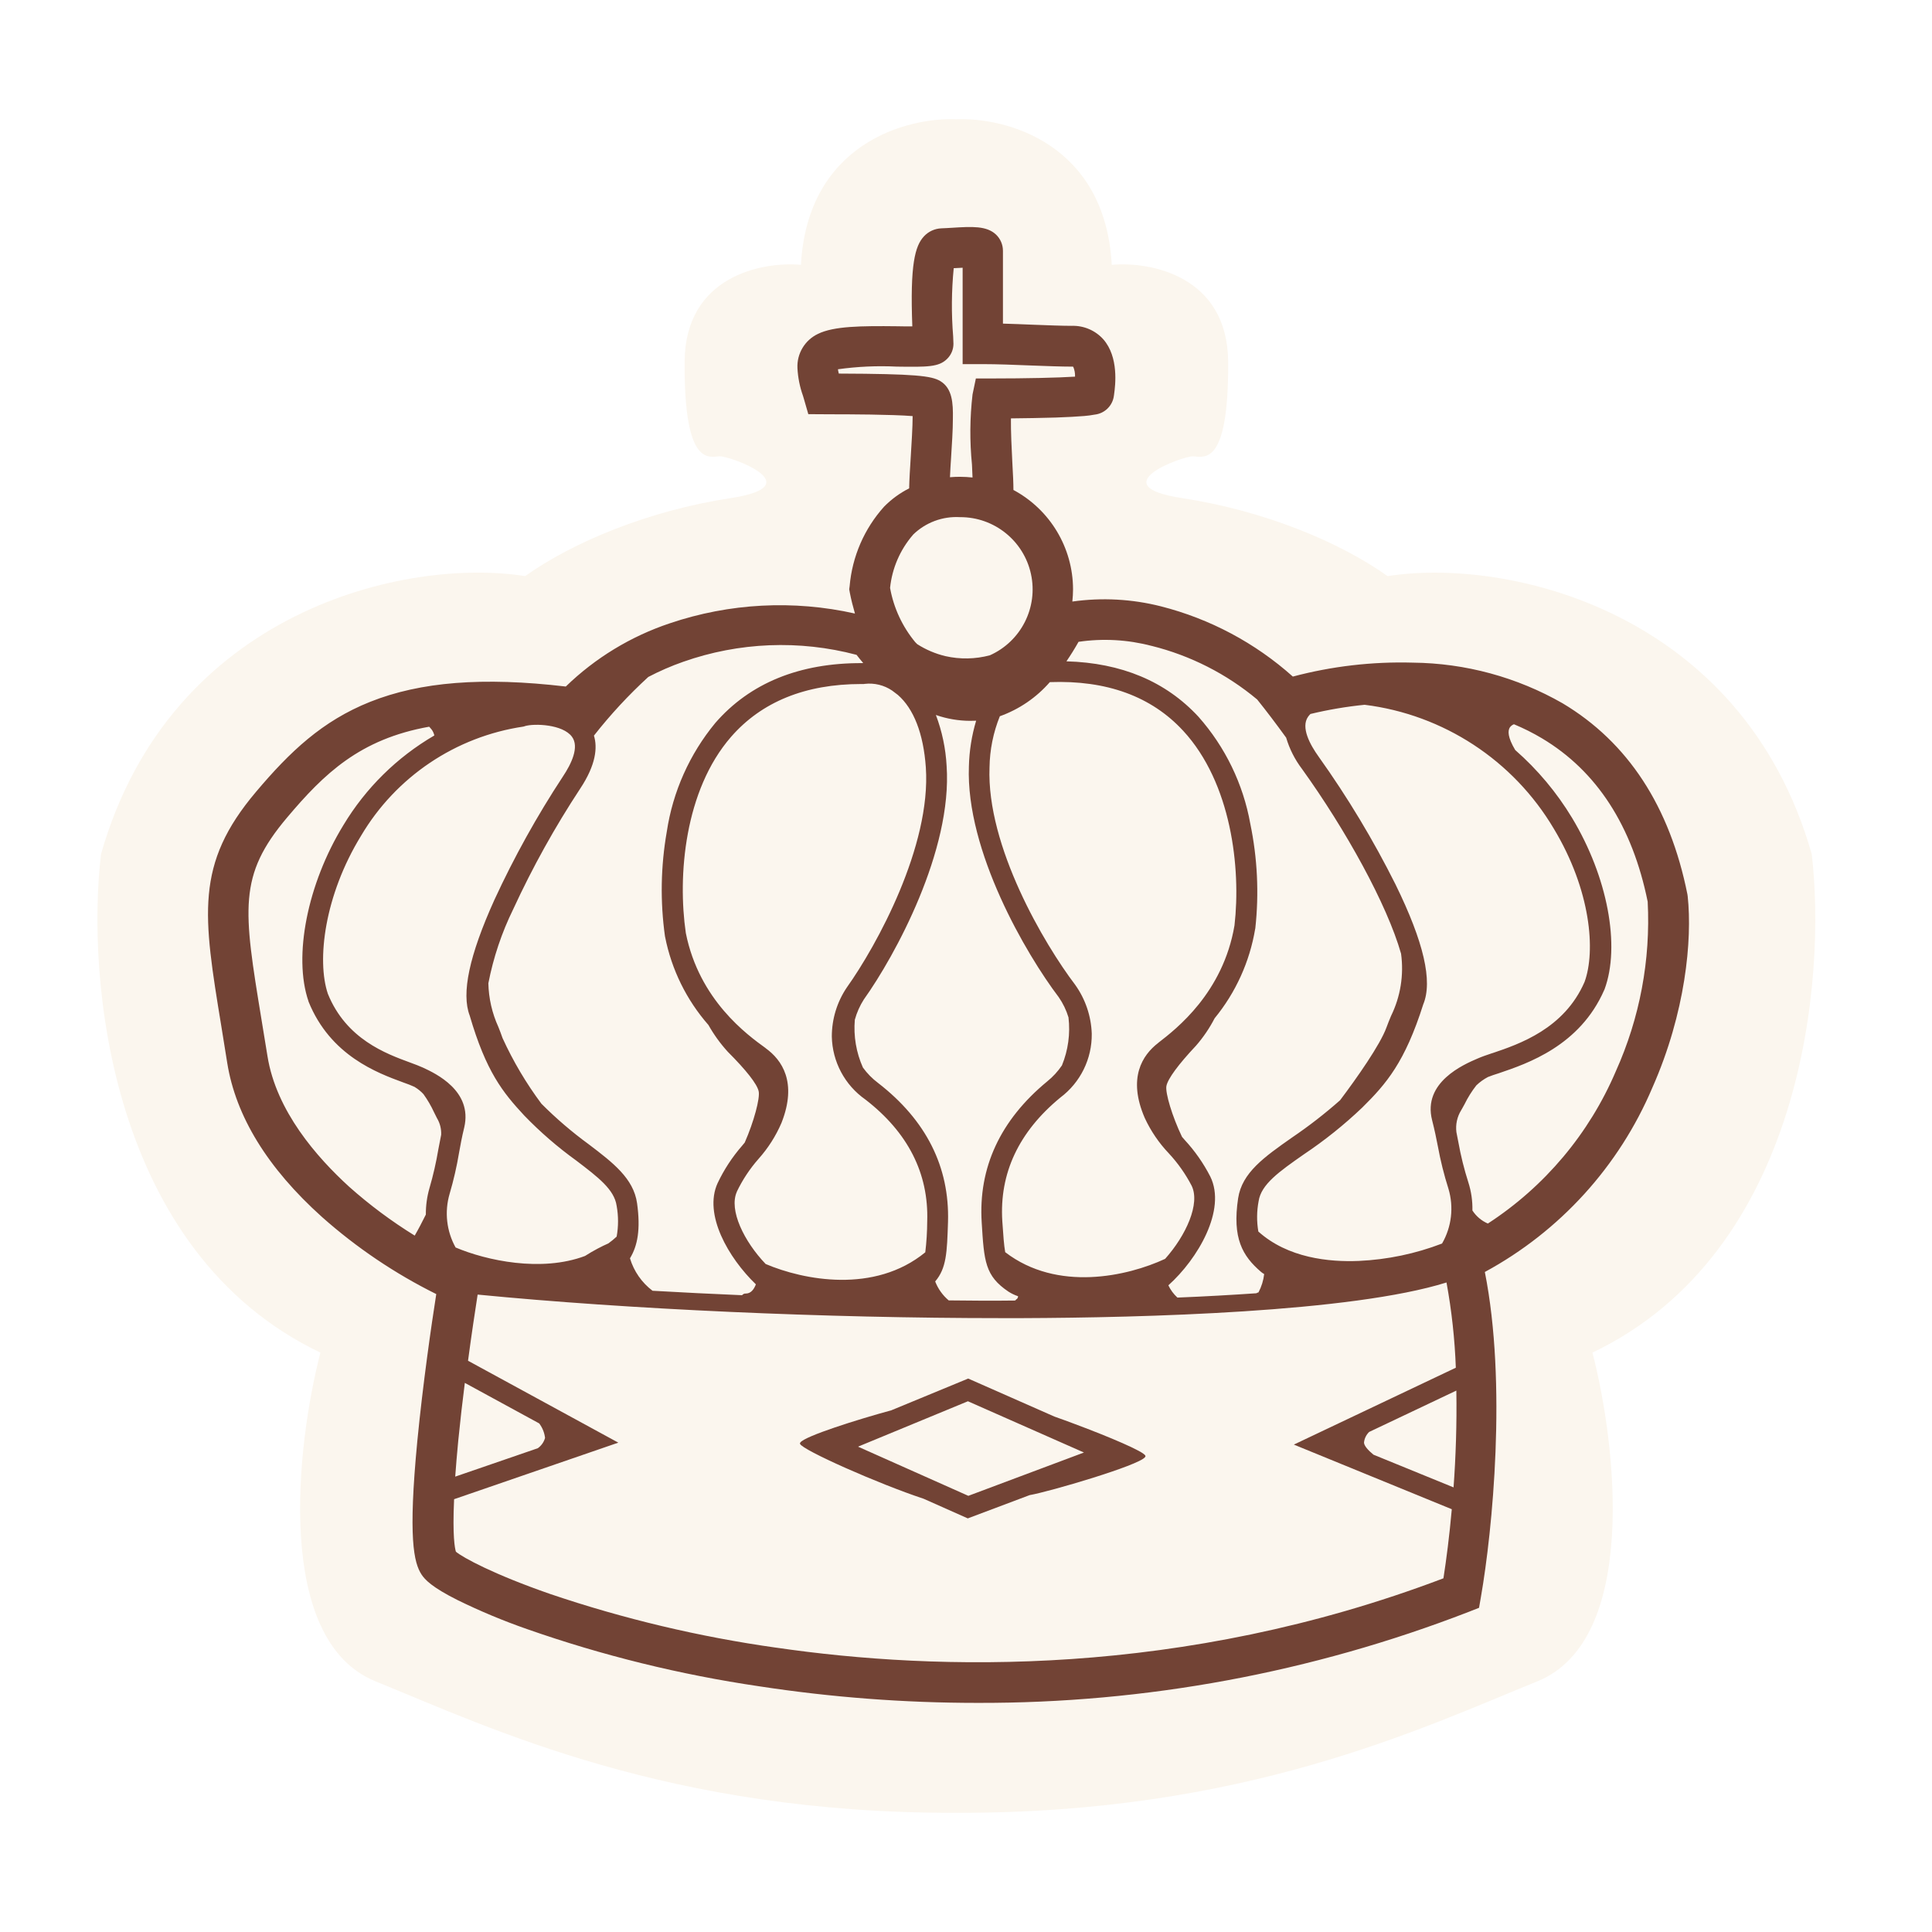
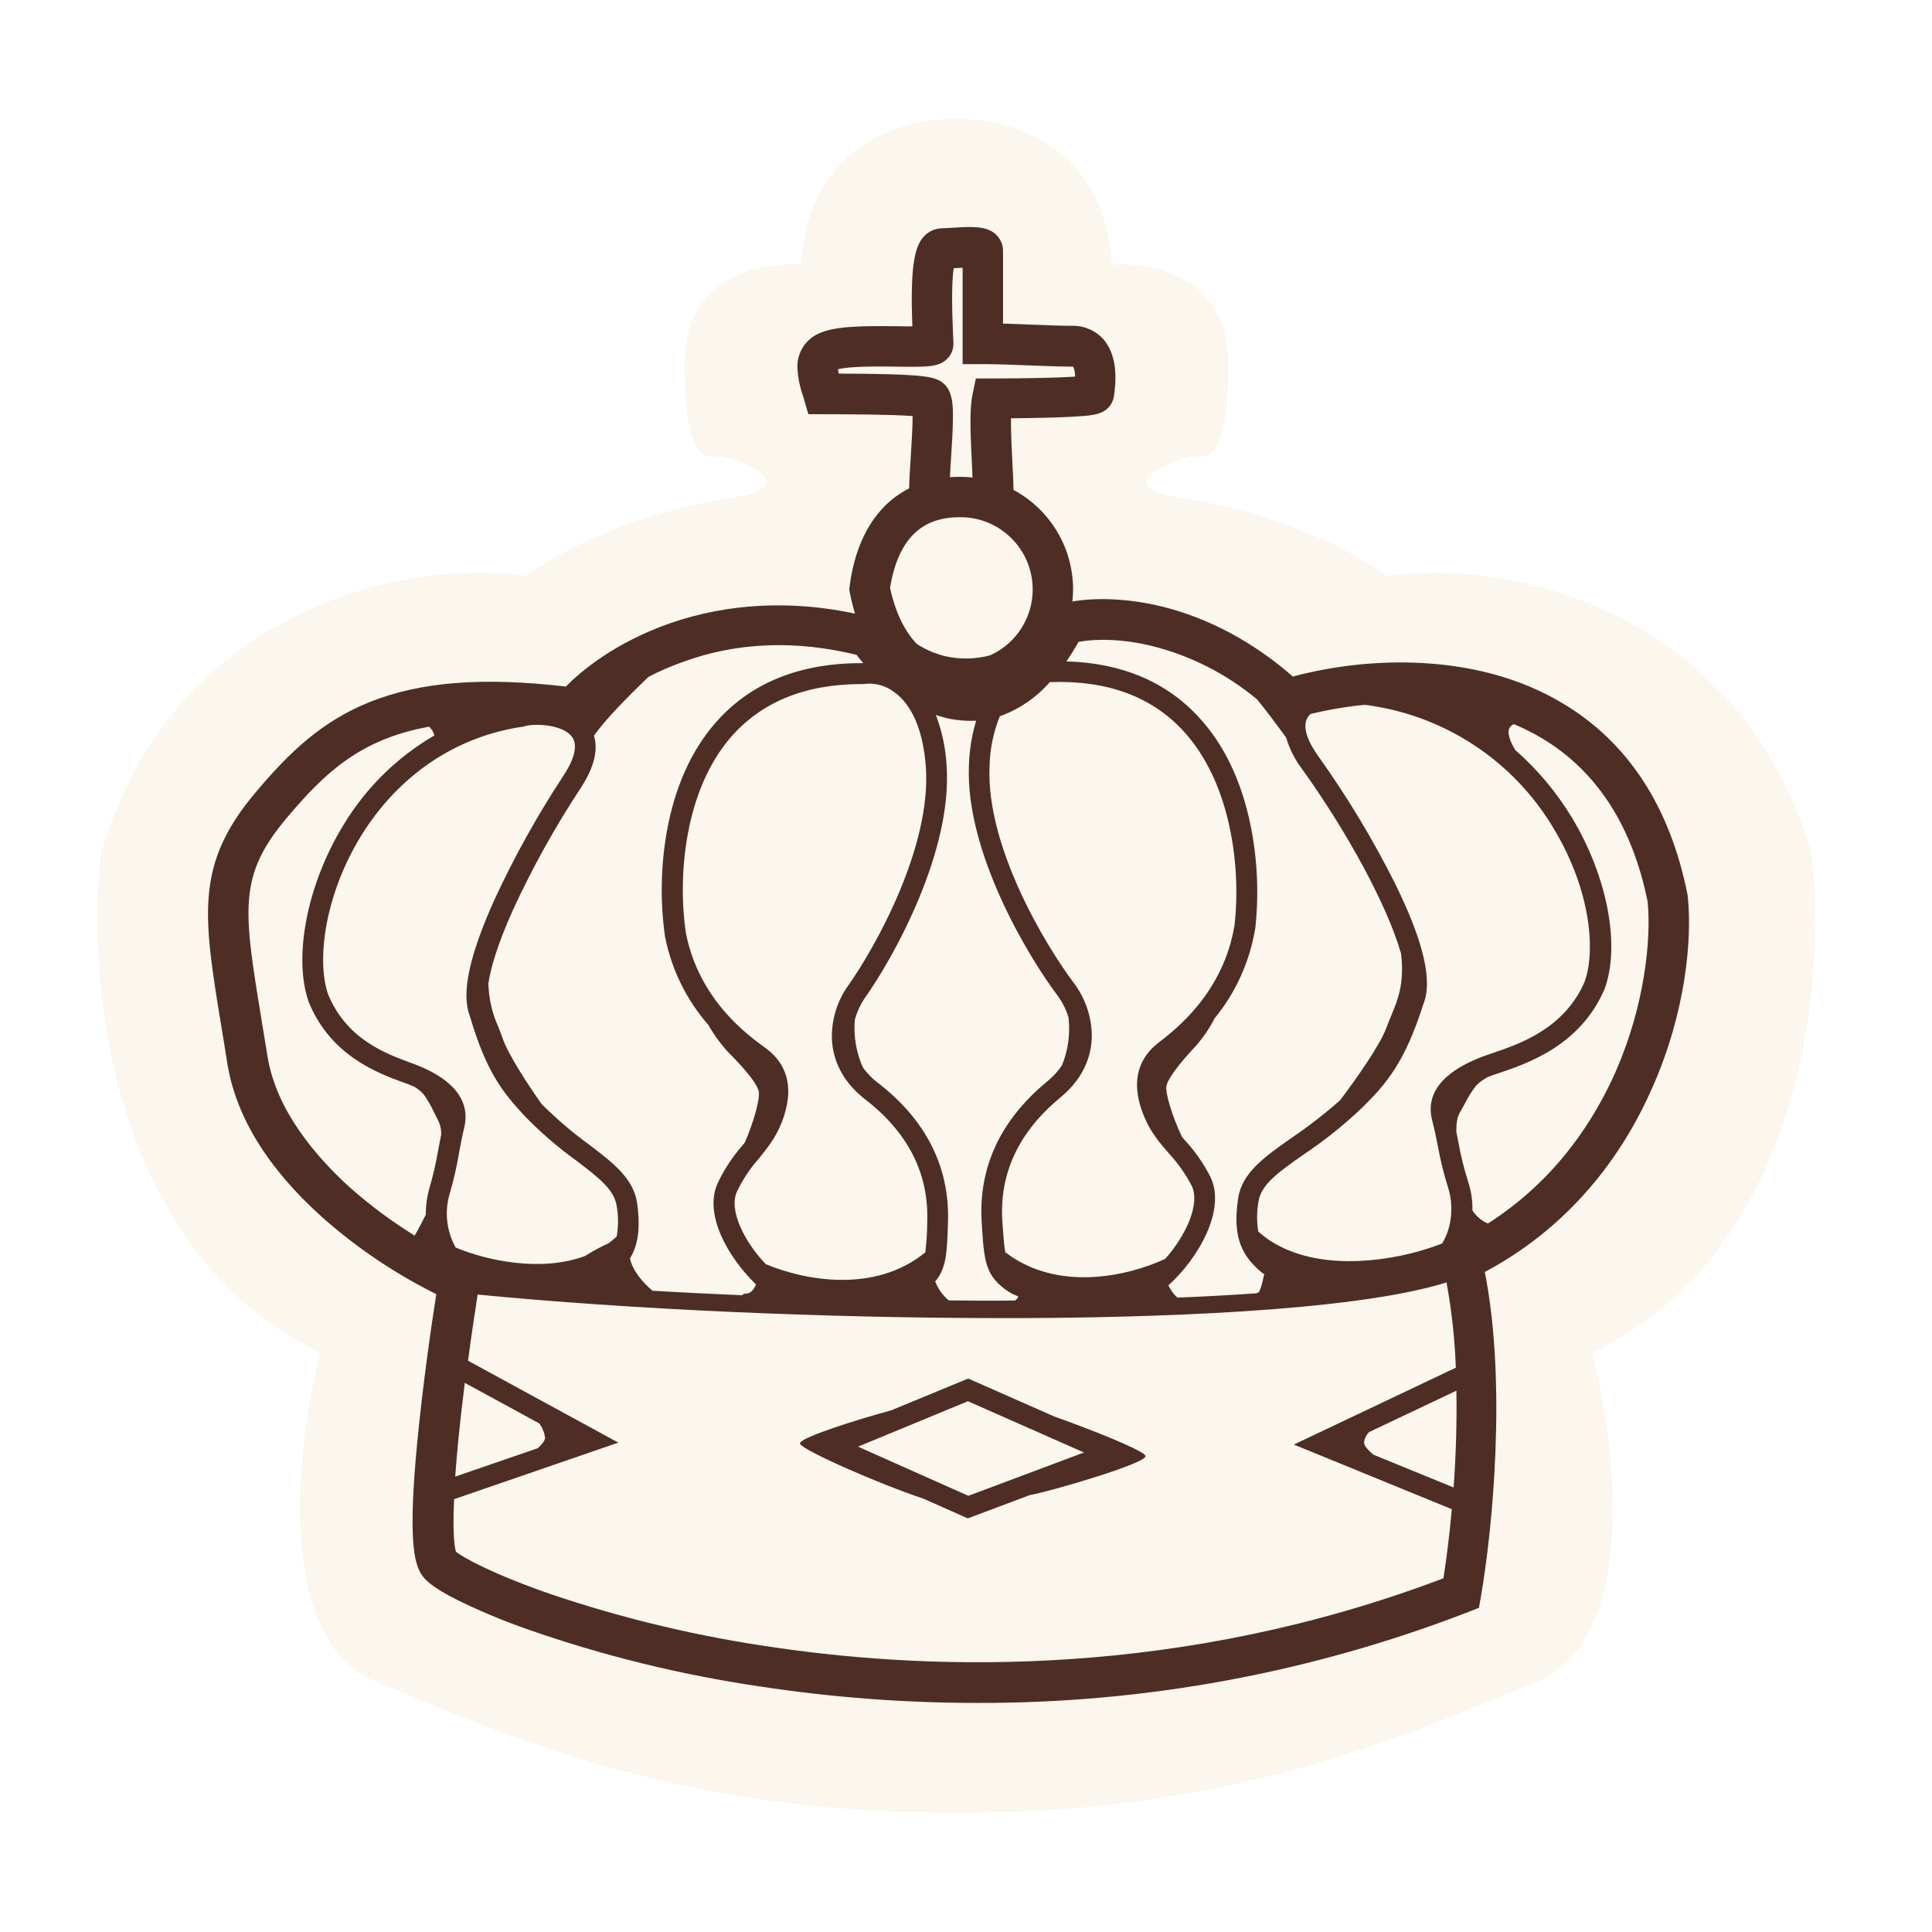
- <svg width="200" height="200" fill="none" viewbox="0 0 200 200">
-   <g v-if="piece == 'K'" id="Group_115" data-name="Group 115" transform="translate(-905 -1030)">
-     <g id="KING_1_" data-name="KING (1)" transform="translate(915.09 1042.317)">
-       <path id="Path_4299" data-name="Path 4299" d="M177.458,76.089c-7.209-25.262-31.649-30.712-43.9-28.765-4.974-3.533-12.761-6.777-21.268-8.074-8.421-1.283,0-4.326,1.081-4.326s3.749,1.3,3.677-9.8C116.986,16.237,109,14.738,105,15.1,104.312,2.51,94.031-.186,88.912.03,83.794-.186,73.513,2.525,72.821,15.1c-3.994-.36-11.982,1.139-12.04,10.021-.072,11.1,2.6,9.8,3.677,9.8s9.5,3.042,1.081,4.326c-8.507,1.3-16.293,4.542-21.268,8.074-12.256-1.947-36.7,3.5-43.9,28.765-1.543,12.861.851,41.18,22.709,51.619-2.48,9.56-4.8,29.76,5.7,34.028,11.982,4.874,30.38,13.7,60.14,13.611,29.76.087,48.158-8.752,60.14-13.611,10.5-4.268,8.175-24.468,5.7-34.028C176.607,117.269,178.986,88.95,177.458,76.089Z" transform="translate(0 0)" fill="#fbf6ee" />
-       <g id="Group_114" data-name="Group 114" transform="translate(11.444 11.183)">
-         <path id="Path_4300" data-name="Path 4300" d="M532.873,908.915c-.678-.26-1.4-.519-2.134-.779l-8.925-3.936-7.959,3.287c-3.5.952-8.94,2.667-9.415,3.331-.043.058-.058.1-.029.144.2.62,8.074,4.124,12.789,5.681l4.571,2.033,6.4-2.408c2.062-.36,11.319-3.071,11.953-3.936.043-.058.058-.1.029-.144C540.011,911.755,536.392,910.227,532.873,908.915Zm-22.464,2.336,11.376-4.7,12.011,5.306-11.967,4.484Z" transform="translate(-443.121 -784.993)" fill="#724335" />
-         <path id="Path_4301" data-name="Path 4301" d="M232.6,146.737l-.014-.1-.014-.1c-1.817-9.1-6.157-15.745-12.919-19.782a31.827,31.827,0,0,0-15.5-4.21,43.6,43.6,0,0,0-12.429,1.442,32.506,32.506,0,0,0-13.64-7.267,23.806,23.806,0,0,0-9.185-.5,12.242,12.242,0,0,0,.072-1.269,11.694,11.694,0,0,0-6.171-10.281c0-.692-.043-1.615-.115-2.869-.072-1.413-.159-3.187-.144-4.542,1.471-.014,3.158-.043,4.643-.087,1.24-.043,2.235-.1,2.941-.159a10,10,0,0,0,1.081-.144,2.254,2.254,0,0,0,2-1.99c0-.029.014-.058.014-.1.13-.952.5-3.85-1.11-5.7a4.209,4.209,0,0,0-3.273-1.4c-.995,0-2.451-.058-3.98-.115-1.053-.043-2.12-.087-3.143-.115V79.906A2.314,2.314,0,0,0,161,78.234c-.98-.923-2.48-.836-4.556-.707-.4.029-.779.043-1.1.058a2.6,2.6,0,0,0-1.8.822c-.937,1.009-1.456,2.913-1.211,9.329-.519,0-1.081,0-1.572-.014-3.763-.043-6.561-.014-8.2.793a3.724,3.724,0,0,0-2.12,3.533,10.047,10.047,0,0,0,.577,2.884c.043.13.072.26.115.389l.433,1.5,2.293.014c1.9,0,6.373.014,8.507.187,0,1.125-.115,2.884-.187,4.08-.087,1.4-.159,2.523-.173,3.4a9.877,9.877,0,0,0-2.6,1.9,14.1,14.1,0,0,0-3.561,8.219l-.043.332.058.332c.144.75.332,1.471.534,2.177a35.523,35.523,0,0,0-19.162,1.009,28.394,28.394,0,0,0-10.771,6.546c-8.608-1.009-15.053-.49-20.258,1.586-4.946,1.975-8.291,5.147-11.809,9.314-6.344,7.5-5.479,12.761-3.59,24.281.2,1.2.4,2.437.606,3.763.88,5.537,4.181,10.915,9.819,15.976a53.855,53.855,0,0,0,11.823,7.974c-.519,3.3-1.384,9.3-1.961,15.212-.966,10.064-.36,12.588.433,13.813.346.533,1.081,1.327,3.763,2.667a64.956,64.956,0,0,0,7.152,2.985,129.726,129.726,0,0,0,24.05,5.926,149.137,149.137,0,0,0,22.551,1.716A139.725,139.725,0,0,0,209.9,220.82l1.1-.433.2-1.154c1.182-6.791,2.7-22.046.4-33.61a39.034,39.034,0,0,0,17.346-19.09C232.374,158.791,233.081,151.236,232.6,146.737Zm-32.529,57.8c-.577-.476-.966-.923-.98-1.254a1.76,1.76,0,0,1,.533-1.1l9.026-4.282c.058,3.446-.058,6.878-.288,10.021Zm12.3-41.569c-.591.2-1.11.375-1.528.562-1.413.606-5.71,2.451-4.7,6.387.26,1.024.433,1.86.591,2.682a35.877,35.877,0,0,0,1.1,4.412,7.211,7.211,0,0,1-.663,5.667,27.517,27.517,0,0,1-8.608,1.8c-3.1.13-7.354-.3-10.41-3.042a8.8,8.8,0,0,1,.029-3.143c.26-1.745,2.12-3.057,4.7-4.859a45.018,45.018,0,0,0,6.027-4.83c2.494-2.466,4.412-4.686,6.315-10.684.995-2.393.058-6.445-2.869-12.414A99.031,99.031,0,0,0,194.41,132.3c-.923-1.283-1.874-3.057-1.11-4.153a2.356,2.356,0,0,1,.245-.288,41.652,41.652,0,0,1,5.609-.952,26.577,26.577,0,0,1,19.581,12.818c3.85,6.387,4.354,12.688,3.187,15.875C219.816,160.449,215.158,162.035,212.375,162.972Zm-35.268-42.16a27.339,27.339,0,0,1,10.929,5.551c.966,1.2,1.975,2.538,3,3.951a10.114,10.114,0,0,0,1.644,3.244c4.513,6.272,8.8,14.015,10.252,19.119a11.189,11.189,0,0,1-1.038,6.445c-.159.389-.332.793-.476,1.2-.649,1.788-3.071,5.234-4.8,7.527a49.106,49.106,0,0,1-4.96,3.85c-2.9,2.033-5.191,3.648-5.594,6.3-.62,4.124.447,5.969,2.365,7.613a1.928,1.928,0,0,0,.332.231,5.379,5.379,0,0,1-.591,1.9.488.488,0,0,0-.216.087c-2.538.173-5.277.332-8.175.447a4.118,4.118,0,0,1-.937-1.269c3.042-2.725,6.041-7.815,4.34-11.261a17,17,0,0,0-2.653-3.792c-.1-.115-.187-.216-.274-.317-1.024-2.134-1.745-4.571-1.615-5.263.144-.75,1.24-2.235,3.071-4.181a14.348,14.348,0,0,0,1.918-2.826,19.727,19.727,0,0,0,4.2-9.257l.014-.058a34.7,34.7,0,0,0-.519-10.828,22.765,22.765,0,0,0-5.364-11.074c-3.388-3.662-7.974-5.58-13.669-5.739.433-.634.851-1.3,1.254-2.019A18.887,18.887,0,0,1,177.107,120.812Zm-42.939,56.507a14.825,14.825,0,0,1,2.249-3.4,13.732,13.732,0,0,0,2.379-3.734c1.658-4.21.029-6.517-1.629-7.714l-.029-.029c-1.874-1.355-6.863-4.96-8.247-11.9-.865-5.912-.144-14.765,4.686-20.316,3.158-3.619,7.685-5.465,13.481-5.465h.26l.087-.014a4.2,4.2,0,0,1,2.84.692c.2.159.389.3.591.447,1.644,1.427,2.653,4.008,2.9,7.5.562,8.147-5.09,18.456-8.175,22.782a9.061,9.061,0,0,0-1.557,5.09,8.154,8.154,0,0,0,3.475,6.517c4.4,3.4,6.561,7.642,6.4,12.6a27.994,27.994,0,0,1-.2,3.215c-5.263,4.311-12.588,2.884-16.524,1.211C134.918,182.466,133.318,179.208,134.169,177.319Zm46.2-47.726c5,5.407,6,14.231,5.32,20.157-1.182,6.979-6.041,10.728-7.873,12.141l-.029.029c-1.629,1.254-3.187,3.619-1.384,7.772a13.61,13.61,0,0,0,2.494,3.662,15.254,15.254,0,0,1,2.35,3.331c.923,1.86-.577,5.162-2.74,7.584-3.879,1.8-11.146,3.46-16.553-.692-.13-.721-.2-1.716-.3-3.2-.317-4.96,1.7-9.257,6-12.8a8.127,8.127,0,0,0,3.259-6.618,9.255,9.255,0,0,0-1.716-5.061c-3.2-4.21-9.185-14.347-8.867-22.508a14.687,14.687,0,0,1,1.067-5.292,12.392,12.392,0,0,0,5.176-3.533C172.436,124.345,177.079,126.032,180.366,129.593ZM156.1,188.565a4.84,4.84,0,0,1-1.4-1.961c1.168-1.37,1.226-2.985,1.327-6.157.173-5.7-2.264-10.54-7.238-14.39a7.438,7.438,0,0,1-1.572-1.6,10.037,10.037,0,0,1-.836-4.946,7.662,7.662,0,0,1,.937-2.105c3.23-4.527,9.17-15.414,8.565-24.18a17.543,17.543,0,0,0-1.11-5.263,10.89,10.89,0,0,0,3.533.606c.2,0,.418-.014.634-.014a18.042,18.042,0,0,0-.75,4.729c-.332,8.767,5.94,19.465,9.3,23.892a7.464,7.464,0,0,1,1.009,2.091,10.015,10.015,0,0,1-.678,4.974,7.655,7.655,0,0,1-1.528,1.658c-4.859,4.008-7.137,8.925-6.777,14.606.245,4.023.346,5.522,2.768,7.152a4.581,4.581,0,0,0,.995.476v.014a.36.36,0,0,1-.187.317h0a.871.871,0,0,0-.115.115C160.7,188.609,158.406,188.594,156.1,188.565ZM155.234,93.4c-.908-.548-2.6-.75-10.511-.779a3.023,3.023,0,0,1-.087-.447,32.383,32.383,0,0,1,6.085-.274c3.172.043,4.354.058,5.22-.807a2.181,2.181,0,0,0,.649-1.557c0-.144-.014-.332-.029-.764a39.348,39.348,0,0,1,.058-7.065h.072c.245-.014.548-.029.851-.043v9.978h2.091c1.471,0,3.3.072,5.075.144,1.572.058,3.057.115,4.138.115a.362.362,0,0,1,.144.014,2.317,2.317,0,0,1,.187,1.024c-1.788.115-5.119.187-8.565.187h-1.7l-.346,1.658a33.731,33.731,0,0,0-.058,7.253c.014.418.043.894.058,1.341a13.1,13.1,0,0,0-1.312-.072c-.346,0-.692.014-1.024.043.029-.663.072-1.37.115-2,.087-1.413.187-2.884.187-4.052C156.561,95.666,156.474,94.152,155.234,93.4Zm-2.826,15.9a6.416,6.416,0,0,1,4.859-1.817,7.477,7.477,0,0,1,3.1,14.3,9.631,9.631,0,0,1-4.614.087,9.5,9.5,0,0,1-2.913-1.24l-.2-.2a12.155,12.155,0,0,1-2.61-5.623A9.954,9.954,0,0,1,152.408,109.306Zm-5.854,12.429c.216.288.447.562.692.851a.245.245,0,0,0-.1.014c-6.488-.029-11.621,2.062-15.212,6.2a23.05,23.05,0,0,0-5.018,11.247,34.832,34.832,0,0,0-.187,10.843l.014.058a19.6,19.6,0,0,0,4.484,9.113,15.124,15.124,0,0,0,2,2.768c1.9,1.9,3.042,3.345,3.2,4.095.159.692-.49,3.143-1.442,5.306-.087.115-.173.216-.274.332a16.873,16.873,0,0,0-2.538,3.879c-1.471,3.23,1.11,7.714,3.965,10.468-.187.49-.5.952-1.038.952a.454.454,0,0,0-.389.173c-3.129-.13-6.229-.288-9.271-.461a6.6,6.6,0,0,1-2.336-3.36c.793-1.3,1.11-3,.735-5.7-.36-2.567-2.509-4.21-5-6.1a41.352,41.352,0,0,1-4.9-4.2,37.2,37.2,0,0,1-4.023-6.791c-.13-.389-.288-.779-.433-1.153a11.522,11.522,0,0,1-1.038-4.527,30.68,30.68,0,0,1,2.581-7.685,95.2,95.2,0,0,1,6.921-12.458c1.658-2.494,1.8-4.282,1.427-5.494A50.637,50.637,0,0,1,125,124.027a27.043,27.043,0,0,1,3.619-1.572A30.5,30.5,0,0,1,146.554,121.735Zm-34.461,7.426.072-.014.072-.029c.98-.288,3.907-.187,4.859,1.1.793,1.067-.072,2.826-.937,4.124a97.986,97.986,0,0,0-7.094,12.775c-2.6,5.753-3.432,9.675-2.552,11.968,1.7,5.811,3.417,7.945,5.638,10.338a39.957,39.957,0,0,0,5.393,4.672c2.293,1.745,3.936,3,4.181,4.686a8.891,8.891,0,0,1,0,3.187,8.046,8.046,0,0,1-.865.707c-.317.13-.678.317-1.1.533s-.851.476-1.312.764c-4.527,1.7-10.194.476-13.395-.88a7.243,7.243,0,0,1-.62-5.551,35.743,35.743,0,0,0,.98-4.268c.144-.793.288-1.6.533-2.6.894-3.792-2.97-5.594-4.239-6.186-.375-.173-.836-.346-1.384-.548-2.466-.908-6.589-2.408-8.493-7.108-1.168-3.46-.36-10.165,3.432-16.351A23.539,23.539,0,0,1,112.094,129.161ZM85.578,163.275c-.216-1.341-.418-2.6-.62-3.792-1.874-11.434-2.437-14.88,2.653-20.907,3.835-4.542,7.527-8.118,14.707-9.4.1.1.187.216.274.317a1.649,1.649,0,0,1,.26.591,26.607,26.607,0,0,0-9.415,9.286c-3.72,6.07-5.205,13.568-3.619,18.211l.014.058c2.264,5.594,7.137,7.382,9.761,8.348.49.173.908.332,1.211.476.014.014.029.014.043.029a4.044,4.044,0,0,1,.88.721,11.323,11.323,0,0,1,1.1,1.889c.072.13.13.274.2.4.029.072.072.13.1.2a3.069,3.069,0,0,1,.433,1.716c-.1.519-.2,1.009-.288,1.485a35.21,35.21,0,0,1-.923,4.037,9.6,9.6,0,0,0-.375,2.74c-.4.807-.793,1.557-1.153,2.177a48.725,48.725,0,0,1-6.791-5.061C90.7,173.757,86.486,168.97,85.578,163.275ZM113.708,201.3a3.078,3.078,0,0,1,.606,1.5,1.953,1.953,0,0,1-.75,1.067l-8.55,2.941c.072-1.1.187-2.336.317-3.749.2-2.019.433-4.037.678-5.955Zm24.526,23.214a129.119,129.119,0,0,1-23.373-5.551c-5.9-2.047-9.055-3.778-9.776-4.383-.115-.36-.36-1.629-.187-5.436l17-5.854-15.558-8.478c.375-2.826.75-5.263.995-6.849,15.644,1.528,35.931,2.437,54.257,2.437h2.091c12.53-.043,34.1-.606,43.948-3.691a61.21,61.21,0,0,1,.966,8.824l-16.769,7.959,16.351,6.69c-.245,2.754-.562,5.205-.865,7.152C180.193,227.626,154.831,226.934,138.235,224.511Zm86.93-59.679a35.342,35.342,0,0,1-13.251,15.774,3.6,3.6,0,0,1-1.6-1.355,8.874,8.874,0,0,0-.418-2.9,32.345,32.345,0,0,1-1.038-4.181c-.072-.332-.13-.678-.2-1.024a3.484,3.484,0,0,1,.49-2.264,1.443,1.443,0,0,0,.115-.2c.072-.144.159-.274.231-.418a11.111,11.111,0,0,1,1.226-1.961,5.329,5.329,0,0,1,1.2-.865c.317-.13.707-.26,1.153-.4,2.927-.995,8.363-2.826,10.886-8.608l.029-.058c1.673-4.513.317-11.665-3.36-17.764a29.855,29.855,0,0,0-5.883-7.022c-.793-1.327-.779-2-.548-2.35a.927.927,0,0,1,.418-.317,22.688,22.688,0,0,1,2.9,1.456c5.681,3.388,9.358,9.084,10.944,16.913A37.991,37.991,0,0,1,225.165,164.832Z" transform="translate(-79.424 -77.448)" fill="#724335" />
+ <svg xmlns="http://www.w3.org/2000/svg" width="570" height="570" viewBox="0 0 570 570">
+   <g id="Group_115" data-name="Group 115" transform="translate(-905 -1030)">
+     <g id="Group_13" data-name="Group 13" transform="translate(905 1030)">
+       <rect id="Rectangle_1" data-name="Rectangle 1" width="570" height="570" transform="translate(0 0)" fill="none" />
+     </g>
+     <g id="KING_1_" data-name="KING (1)" transform="translate(933.731 1065.156)">
+       <path id="Path_4299" data-name="Path 4299" d="M505.77,216.819c-20.547-72-90.2-87.529-125.129-81.981-14.177-10.068-36.368-19.314-60.613-23.012-24-3.657,0-12.328,3.082-12.328s10.684,3.7,10.479-27.943c-.164-25.313-22.93-29.587-34.313-28.56C297.3,7.12,268-.564,253.417.052c-14.588-.616-43.888,7.109-45.86,42.942-11.383-1.027-34.148,3.246-34.313,28.56-.205,31.642,7.4,27.943,10.479,27.943s27.08,8.671,3.082,12.328c-24.245,3.7-46.435,12.944-60.613,23.012C91.263,129.29,21.61,144.824,1.063,216.819c-4.4,36.655,2.425,117.362,64.722,147.114-7.068,27.245-13.684,84.816,16.232,96.98,34.148,13.89,86.583,39.039,171.4,38.792,84.816.247,137.251-24.944,171.4-38.792,29.916-12.164,23.3-69.735,16.232-96.98C503.346,334.181,510.126,253.474,505.77,216.819Z" transform="translate(0.009 -0.019)" fill="#fbf6ee" />
+       <g id="Group_114" data-name="Group 114" transform="translate(32.642 31.818)">
+         <path id="Path_4300" data-name="Path 4300" d="M585.557,917.638c-1.931-.74-3.986-1.479-6.082-2.219L554.038,904.2l-22.683,9.369c-9.986,2.712-25.478,7.6-26.834,9.492-.123.165-.164.288-.082.411.575,1.767,23.012,11.753,36.45,16.191l13.027,5.794L572.16,938.6c5.876-1.027,32.258-8.753,34.066-11.219.123-.164.164-.288.082-.411C605.9,925.733,595.583,921.377,585.557,917.638Zm-64.023,6.657,32.423-13.4,34.231,15.123L554.079,938.8Z" transform="translate(-329.761 -564.461)" fill="#4e2e24" />
+         <path id="Path_4301" data-name="Path 4301" d="M515.989,274.922l-.041-.288-.041-.288c-5.178-25.93-17.547-44.874-36.82-56.38-12.451-7.438-27.327-11.465-44.175-12a124.265,124.265,0,0,0-35.422,4.109c-11.712-10.232-25.067-17.382-38.874-20.711-9.164-2.219-18.615-2.712-26.176-1.438a34.9,34.9,0,0,0,.205-3.616,33.329,33.329,0,0,0-17.588-29.3c0-1.973-.123-4.6-.329-8.178-.206-4.027-.452-9.082-.411-12.944,4.192-.041,9-.123,13.232-.247,3.534-.123,6.369-.288,8.383-.452a28.489,28.489,0,0,0,3.082-.411c4.849-.945,5.589-4.52,5.712-5.671,0-.082.041-.164.041-.288.37-2.712,1.438-10.972-3.164-16.232a11.994,11.994,0,0,0-9.328-3.986c-2.835,0-6.986-.164-11.342-.329-3-.123-6.041-.247-8.958-.329V84.455a6.6,6.6,0,0,0-2.055-4.767c-2.794-2.63-7.068-2.383-12.985-2.014-1.151.082-2.219.123-3.123.164a7.4,7.4,0,0,0-5.137,2.342c-2.671,2.877-4.15,8.3-3.452,26.587-1.479,0-3.082,0-4.479-.041-10.725-.123-18.7-.041-23.382,2.26a10.614,10.614,0,0,0-6.041,10.068,28.634,28.634,0,0,0,1.644,8.219c.123.37.205.74.329,1.109l1.233,4.274,6.534.041c5.424,0,18.163.041,24.245.534,0,3.205-.329,8.219-.534,11.629-.247,3.986-.452,7.191-.493,9.7a28.15,28.15,0,0,0-7.4,5.424c-5.383,5.506-8.917,13.6-10.15,23.423l-.123.945.164.945c.411,2.137.945,4.192,1.521,6.205-18.862-4.027-37.641-3.041-54.613,2.876-16.191,5.671-26.135,14.054-30.7,18.656-24.533-2.877-42.9-1.4-57.736,4.52-14.1,5.63-23.629,14.67-33.655,26.546-18.081,21.368-15.615,36.367-10.232,69.2.575,3.411,1.151,6.945,1.726,10.725C87.592,339.808,97,355.136,113.07,369.56a153.489,153.489,0,0,0,33.7,22.725c-1.479,9.41-3.945,26.505-5.589,43.353-2.753,28.683-1.027,35.874,1.233,39.367.986,1.52,3.082,3.781,10.725,7.6a185.121,185.121,0,0,0,20.382,8.506A369.718,369.718,0,0,0,242.061,508a425.041,425.041,0,0,0,64.27,4.89,398.217,398.217,0,0,0,144.936-26.834l3.123-1.233.575-3.288c3.37-19.355,7.684-62.832,1.151-95.788,27.532-14.67,42.038-37.477,49.435-54.408C515.331,309.276,517.345,287.743,515.989,274.922ZM423.283,439.665c-1.644-1.356-2.753-2.63-2.794-3.575a5.016,5.016,0,0,1,1.52-3.123l25.724-12.2c.164,9.821-.164,19.6-.822,28.56Zm35.053-118.472c-1.685.575-3.164,1.068-4.356,1.6-4.027,1.726-16.273,6.986-13.4,18.2.74,2.918,1.233,5.3,1.685,7.643a102.261,102.261,0,0,0,3.123,12.574c1.4,4.4,1.274,11.136-1.89,16.15a78.424,78.424,0,0,1-24.533,5.137c-8.835.37-20.958-.863-29.669-8.671a25.086,25.086,0,0,1,.082-8.958c.74-4.972,6.041-8.712,13.4-13.848a128.3,128.3,0,0,0,17.177-13.766c7.109-7.027,12.575-13.355,18-30.45,2.835-6.821.164-18.369-8.178-35.381a282.235,282.235,0,0,0-22.642-37.641c-2.63-3.657-5.342-8.712-3.164-11.835a6.712,6.712,0,0,1,.7-.822,118.708,118.708,0,0,1,15.985-2.712,75.745,75.745,0,0,1,55.8,36.532c10.972,18.2,12.41,36.162,9.082,45.244C479.539,314,466.266,318.522,458.335,321.193ZM357.821,201.036a77.917,77.917,0,0,1,31.149,15.821c2.753,3.411,5.63,7.232,8.547,11.26a28.825,28.825,0,0,0,4.685,9.246c12.862,17.876,25.067,39.943,29.217,54.49,1.027,8.835-.986,13.684-2.959,18.369-.452,1.109-.945,2.26-1.356,3.411-1.849,5.1-8.753,14.917-13.684,21.451a139.946,139.946,0,0,1-14.136,10.972c-8.26,5.794-14.794,10.4-15.944,17.958-1.767,11.753,1.274,17.013,6.739,21.7a5.492,5.492,0,0,0,.945.657c-.534,2.877-1.233,4.972-1.685,5.424a1.391,1.391,0,0,0-.616.247c-7.232.493-15.04.945-23.3,1.274a11.738,11.738,0,0,1-2.671-3.616c8.671-7.767,17.218-22.273,12.369-32.094a48.448,48.448,0,0,0-7.561-10.807c-.288-.329-.534-.616-.781-.9-2.918-6.082-4.972-13.027-4.6-15,.411-2.137,3.534-6.369,8.753-11.917a40.892,40.892,0,0,0,5.465-8.054,56.221,56.221,0,0,0,11.958-26.382l.041-.164a98.89,98.89,0,0,0-1.479-30.861c-2.712-12.944-7.849-23.588-15.287-31.56-9.657-10.438-22.725-15.9-38.956-16.355,1.233-1.808,2.424-3.7,3.575-5.753C341.26,198.9,348.945,198.9,357.821,201.036ZM235.445,362.081a42.249,42.249,0,0,1,6.41-9.7c2.466-3.041,5.013-6.164,6.78-10.643,4.726-12,.082-18.574-4.643-21.985l-.082-.082c-5.342-3.863-19.56-14.136-23.505-33.9-2.466-16.848-.411-42.079,13.355-57.9,9-10.314,21.9-15.574,38.422-15.574h.74l.247-.041a11.957,11.957,0,0,1,8.1,1.973c.575.452,1.11.863,1.685,1.274,4.685,4.068,7.561,11.424,8.26,21.368,1.6,23.218-14.506,52.6-23.3,64.927a25.823,25.823,0,0,0-4.438,14.506c.041,5.013,1.808,12.328,9.9,18.574,12.534,9.7,18.7,21.779,18.245,35.915a79.792,79.792,0,0,1-.575,9.164c-15,12.287-35.874,8.219-47.093,3.452C237.582,376.751,233.021,367.464,235.445,362.081ZM367.108,226.062c14.259,15.41,17.095,40.559,15.163,57.448-3.37,19.889-17.218,30.573-22.437,34.6l-.082.082c-4.644,3.575-9.082,10.314-3.945,22.149,1.89,4.438,4.561,7.479,7.109,10.438a43.473,43.473,0,0,1,6.7,9.493c2.63,5.3-1.644,14.711-7.808,21.615-11.054,5.137-31.765,9.862-47.175-1.972-.37-2.055-.575-4.89-.863-9.123-.9-14.136,4.849-26.382,17.095-36.491,7.89-6.493,9.41-13.848,9.287-18.862a26.377,26.377,0,0,0-4.89-14.424c-9.123-12-26.176-40.888-25.272-64.147a41.859,41.859,0,0,1,3.041-15.081,35.317,35.317,0,0,0,14.753-10.068C344.507,211.1,357.739,215.912,367.108,226.062Zm-69.16,168.071a13.794,13.794,0,0,1-3.986-5.589c3.328-3.9,3.493-8.506,3.781-17.547.493-16.232-6.452-30.039-20.629-41.011a21.2,21.2,0,0,1-4.479-4.561,28.6,28.6,0,0,1-2.383-14.1,21.838,21.838,0,0,1,2.671-6c9.2-12.9,26.135-43.929,24.409-68.913a50,50,0,0,0-3.164-15,31.036,31.036,0,0,0,10.068,1.726c.575,0,1.192-.041,1.808-.041a51.421,51.421,0,0,0-2.137,13.479c-.945,24.985,16.93,55.476,26.505,68.091a21.275,21.275,0,0,1,2.877,5.959,28.543,28.543,0,0,1-1.931,14.177A21.815,21.815,0,0,1,327,329.535c-13.848,11.424-20.341,25.437-19.314,41.627.7,11.465.986,15.739,7.89,20.382a13.058,13.058,0,0,0,2.835,1.356v.041a1.026,1.026,0,0,1-.534.9h0a2.48,2.48,0,0,0-.329.329C311.057,394.257,304.523,394.216,297.948,394.134Zm-2.466-271.215c-2.589-1.562-7.4-2.137-29.957-2.219a8.613,8.613,0,0,1-.247-1.274c3.329-.945,12.657-.863,17.341-.781,9.041.123,12.41.164,14.876-2.3a6.216,6.216,0,0,0,1.849-4.438c0-.411-.041-.945-.082-2.178-.575-11.917-.247-17.547.164-20.136h.205c.7-.041,1.562-.082,2.425-.123V117.9h5.958c4.192,0,9.41.205,14.465.411,4.479.164,8.712.329,11.794.329a1.031,1.031,0,0,1,.411.041,6.6,6.6,0,0,1,.534,2.918c-5.1.329-14.588.534-24.409.534h-4.849l-.986,4.726c-.9,4.356-.658,11.3-.164,20.67.041,1.192.123,2.548.164,3.822a37.337,37.337,0,0,0-3.74-.205c-.986,0-1.972.041-2.918.123.082-1.89.205-3.9.329-5.712.247-4.027.534-8.219.534-11.547C299.263,129.37,299.017,125.055,295.483,122.918Zm-8.054,45.326c3.411-3.493,7.931-5.178,13.848-5.178a21.31,21.31,0,0,1,8.835,40.764,27.447,27.447,0,0,1-13.15.247,27.081,27.081,0,0,1-8.3-3.534l-.575-.575c-3.452-3.822-6-9.328-7.438-16.026C281.716,177.12,284.018,171.7,287.428,168.244Zm-16.684,35.422c.617.822,1.274,1.6,1.973,2.424a.7.7,0,0,0-.288.041c-18.492-.082-33.121,5.876-43.353,17.67-7.15,8.219-11.958,19.026-14.3,32.053a99.269,99.269,0,0,0-.534,30.9l.041.164a55.846,55.846,0,0,0,12.78,25.971,43.1,43.1,0,0,0,5.712,7.89c5.424,5.424,8.671,9.534,9.123,11.67.452,1.972-1.4,8.958-4.109,15.122-.247.329-.493.616-.781.945a48.09,48.09,0,0,0-7.232,11.054c-4.191,9.2,3.164,21.985,11.3,29.834-.534,1.4-1.438,2.712-2.959,2.712a1.294,1.294,0,0,0-1.109.493c-8.917-.37-17.752-.822-26.423-1.315-2.794-2.3-6.041-6.082-6.657-9.575,2.26-3.7,3.164-8.547,2.1-16.232-1.027-7.315-7.15-12-14.259-17.382a117.847,117.847,0,0,1-13.972-11.958c-4.4-6.246-9.9-14.794-11.465-19.355-.37-1.11-.822-2.219-1.233-3.287a32.837,32.837,0,0,1-2.959-12.9c.7-4.6,2.671-11.547,7.356-21.9a271.335,271.335,0,0,1,19.725-35.5c4.726-7.109,5.137-12.2,4.068-15.657,3.164-4.644,10.356-11.876,16.026-17.341a77.069,77.069,0,0,1,10.314-4.479C235.651,199.886,252.828,199.311,270.744,203.666Zm-98.213,21.163.205-.041.205-.082c2.794-.822,11.136-.534,13.848,3.123,2.26,3.041-.205,8.054-2.671,11.753A279.256,279.256,0,0,0,163.9,275.991c-7.4,16.4-9.78,27.574-7.274,34.107,4.849,16.561,9.739,22.642,16.067,29.464a113.879,113.879,0,0,0,15.369,13.314c6.534,4.972,11.218,8.547,11.917,13.355a25.341,25.341,0,0,1,0,9.082,22.931,22.931,0,0,1-2.466,2.014c-.9.37-1.931.9-3.123,1.52-1.151.616-2.425,1.356-3.74,2.178-12.9,4.849-29.053,1.356-38.176-2.507a20.644,20.644,0,0,1-1.767-15.821,101.869,101.869,0,0,0,2.794-12.164c.411-2.26.822-4.561,1.52-7.4,2.548-10.808-8.465-15.944-12.081-17.629-1.068-.493-2.383-.986-3.945-1.562-7.027-2.589-18.78-6.863-24.2-20.259-3.329-9.862-1.027-28.971,9.78-46.6C135.63,239.171,152.642,227.665,172.532,224.829Zm-75.57,97.227c-.616-3.822-1.192-7.4-1.767-10.808-5.342-32.587-6.945-42.408,7.561-59.585,10.931-12.944,21.451-23.135,41.915-26.793.288.288.534.616.781.9a4.7,4.7,0,0,1,.74,1.685,75.829,75.829,0,0,0-26.834,26.464c-10.6,17.3-14.835,38.669-10.314,51.9l.041.164c6.452,15.944,20.341,21.04,27.82,23.793,1.4.493,2.589.945,3.452,1.356.041.041.082.041.123.082a11.526,11.526,0,0,1,2.507,2.055,32.27,32.27,0,0,1,3.123,5.383c.205.37.37.781.575,1.151.082.205.205.37.288.575a8.747,8.747,0,0,1,1.233,4.89c-.288,1.479-.575,2.877-.822,4.233a100.35,100.35,0,0,1-2.63,11.506,27.352,27.352,0,0,0-1.068,7.808c-1.151,2.3-2.26,4.438-3.287,6.205A138.861,138.861,0,0,1,121.042,360.6C111.549,351.931,99.55,338.288,96.961,322.056Zm80.173,108.363a8.771,8.771,0,0,1,1.726,4.274c-.041.822-.863,1.89-2.137,3.041l-24.368,8.383c.205-3.123.534-6.657.9-10.684.575-5.753,1.233-11.506,1.931-16.971Zm69.9,66.16a367.988,367.988,0,0,1-66.612-15.821c-16.807-5.835-25.807-10.766-27.861-12.492-.329-1.027-1.027-4.644-.534-15.492l48.449-16.684-44.34-24.163c1.068-8.054,2.137-15,2.835-19.519,44.586,4.356,102.4,6.945,154.634,6.945h5.959c35.71-.123,97.185-1.726,125.252-10.52a174.453,174.453,0,0,1,2.753,25.149l-47.791,22.683,46.6,19.067c-.7,7.849-1.6,14.835-2.466,20.382C366.615,505.455,294.332,503.483,247.034,496.579ZM494.785,326.494c-6.041,13.766-17.3,31.929-37.765,44.956a10.245,10.245,0,0,1-4.561-3.863,25.291,25.291,0,0,0-1.192-8.26,92.188,92.188,0,0,1-2.959-11.917c-.206-.945-.37-1.931-.575-2.918-.123-3.9.7-5.3,1.4-6.452a4.112,4.112,0,0,0,.329-.575c.205-.411.452-.781.657-1.192a31.662,31.662,0,0,1,3.493-5.589,15.186,15.186,0,0,1,3.411-2.466c.9-.37,2.014-.74,3.287-1.151,8.342-2.835,23.834-8.054,31.025-24.533l.082-.164c4.767-12.862.9-33.244-9.575-50.627a85.086,85.086,0,0,0-16.766-20.012c-2.26-3.781-2.219-5.712-1.562-6.7a2.644,2.644,0,0,1,1.192-.9,64.662,64.662,0,0,1,8.26,4.15c16.191,9.657,26.669,25.889,31.19,48.2C505.222,287.291,503.414,306.769,494.785,326.494Z" transform="translate(-79.424 -77.448)" fill="#4e2e24" />
      </g>
    </g>
  </g>
</svg>
